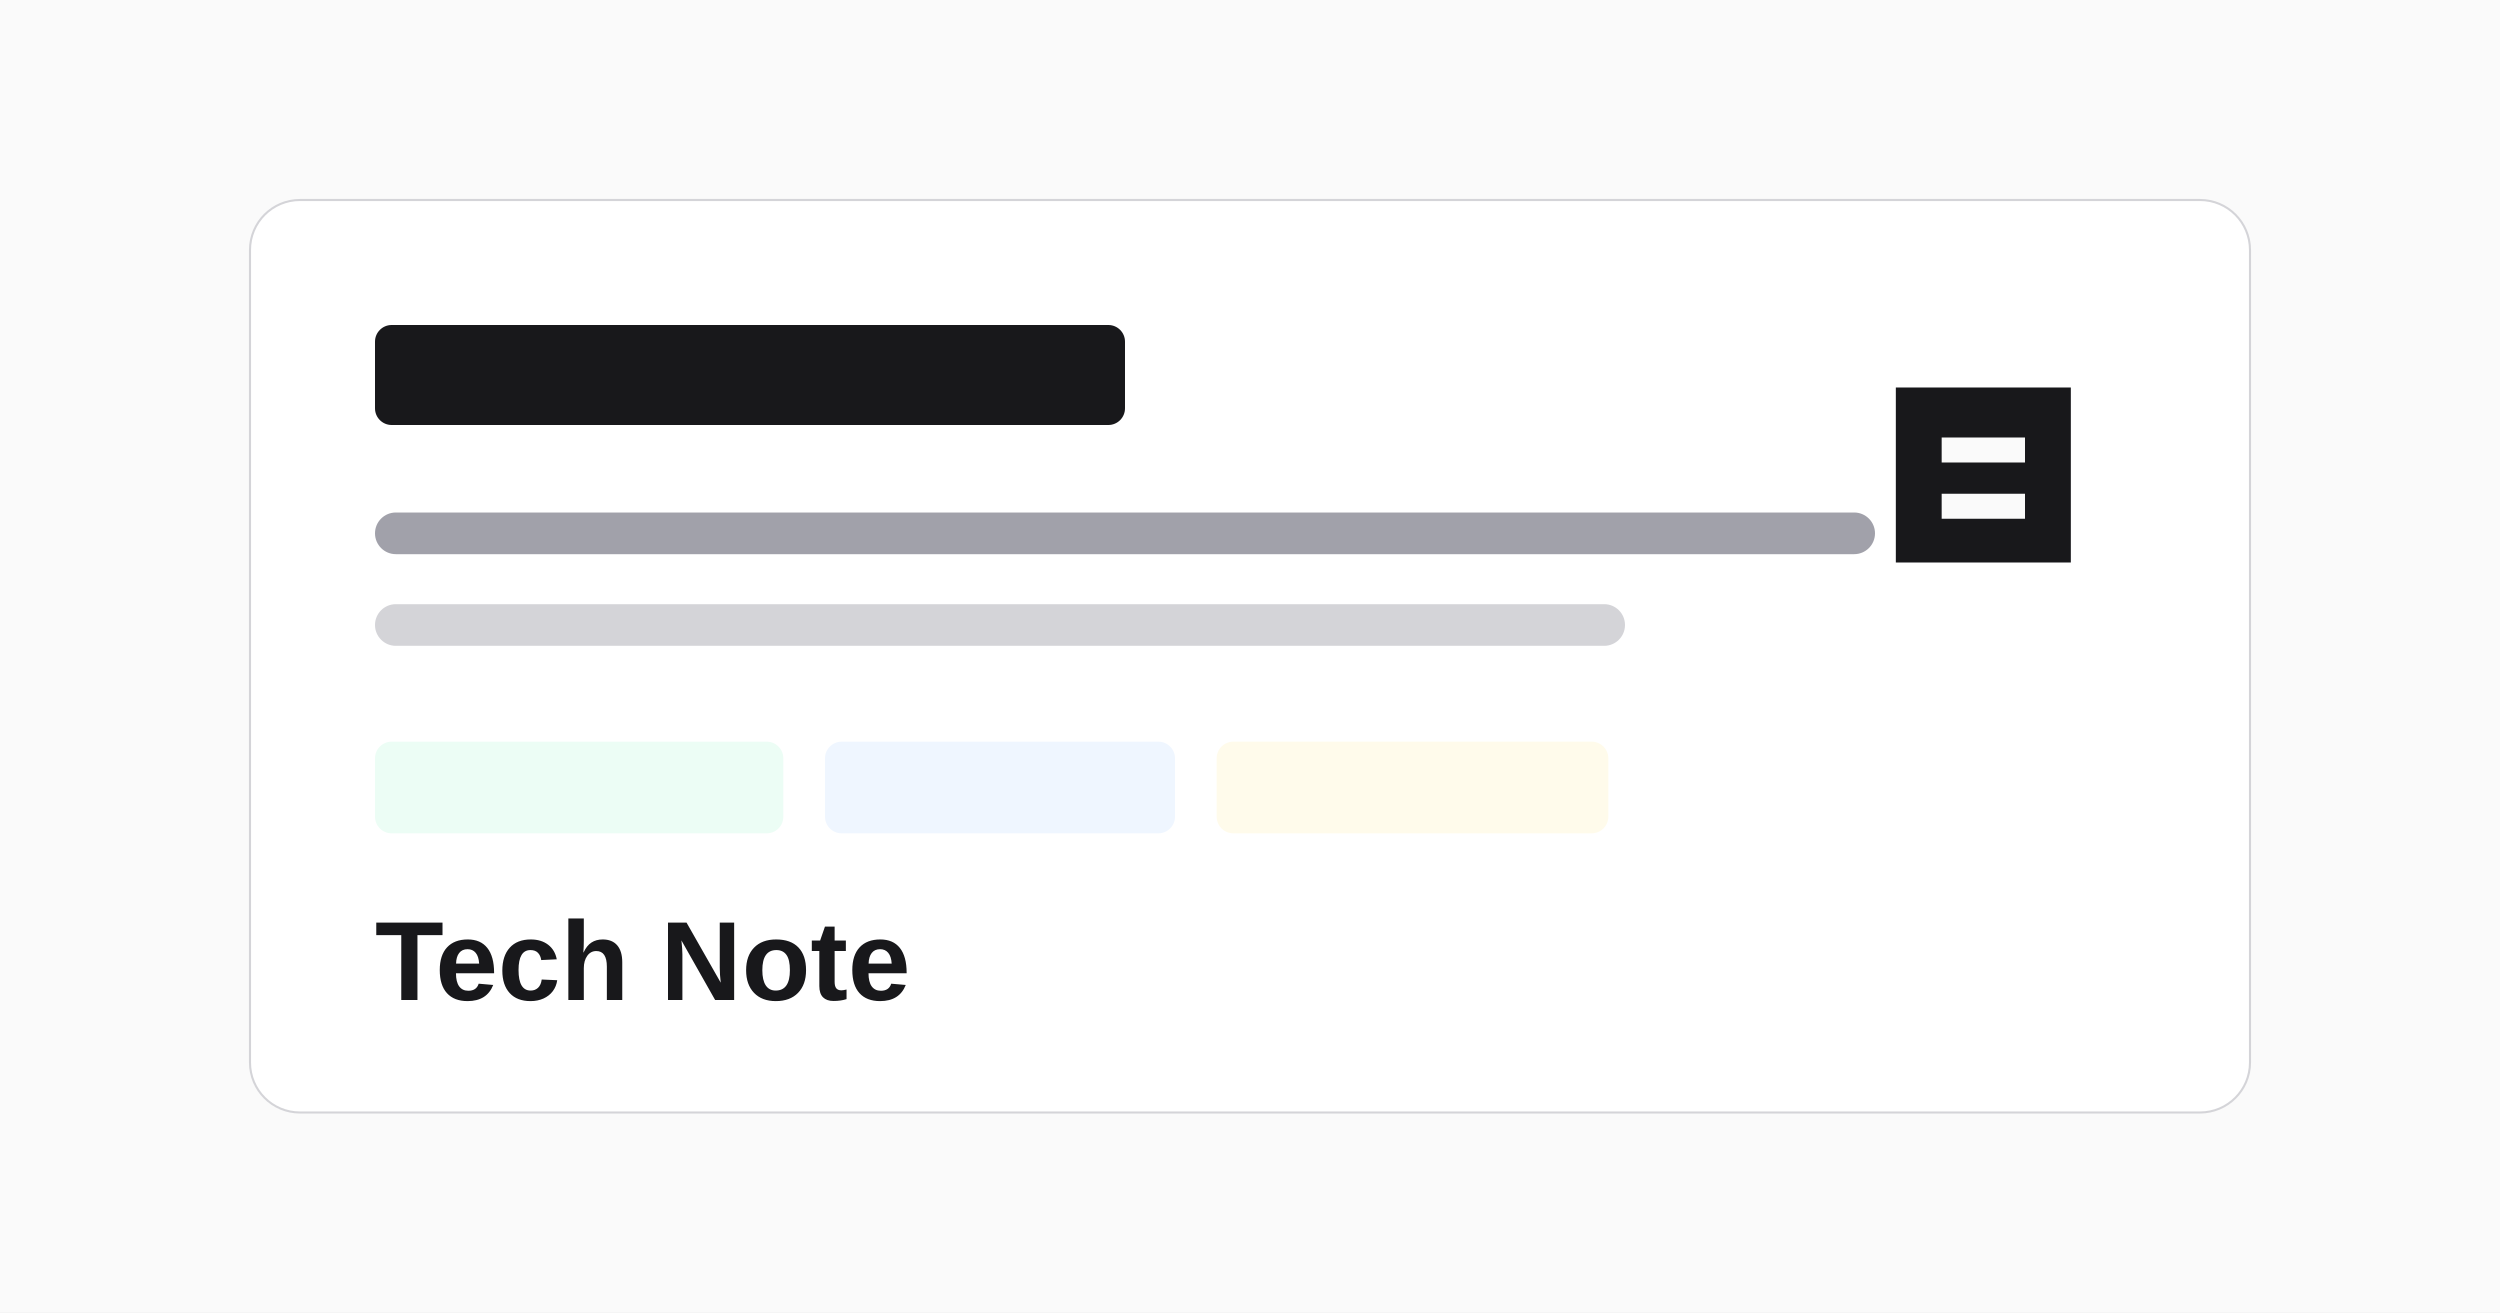
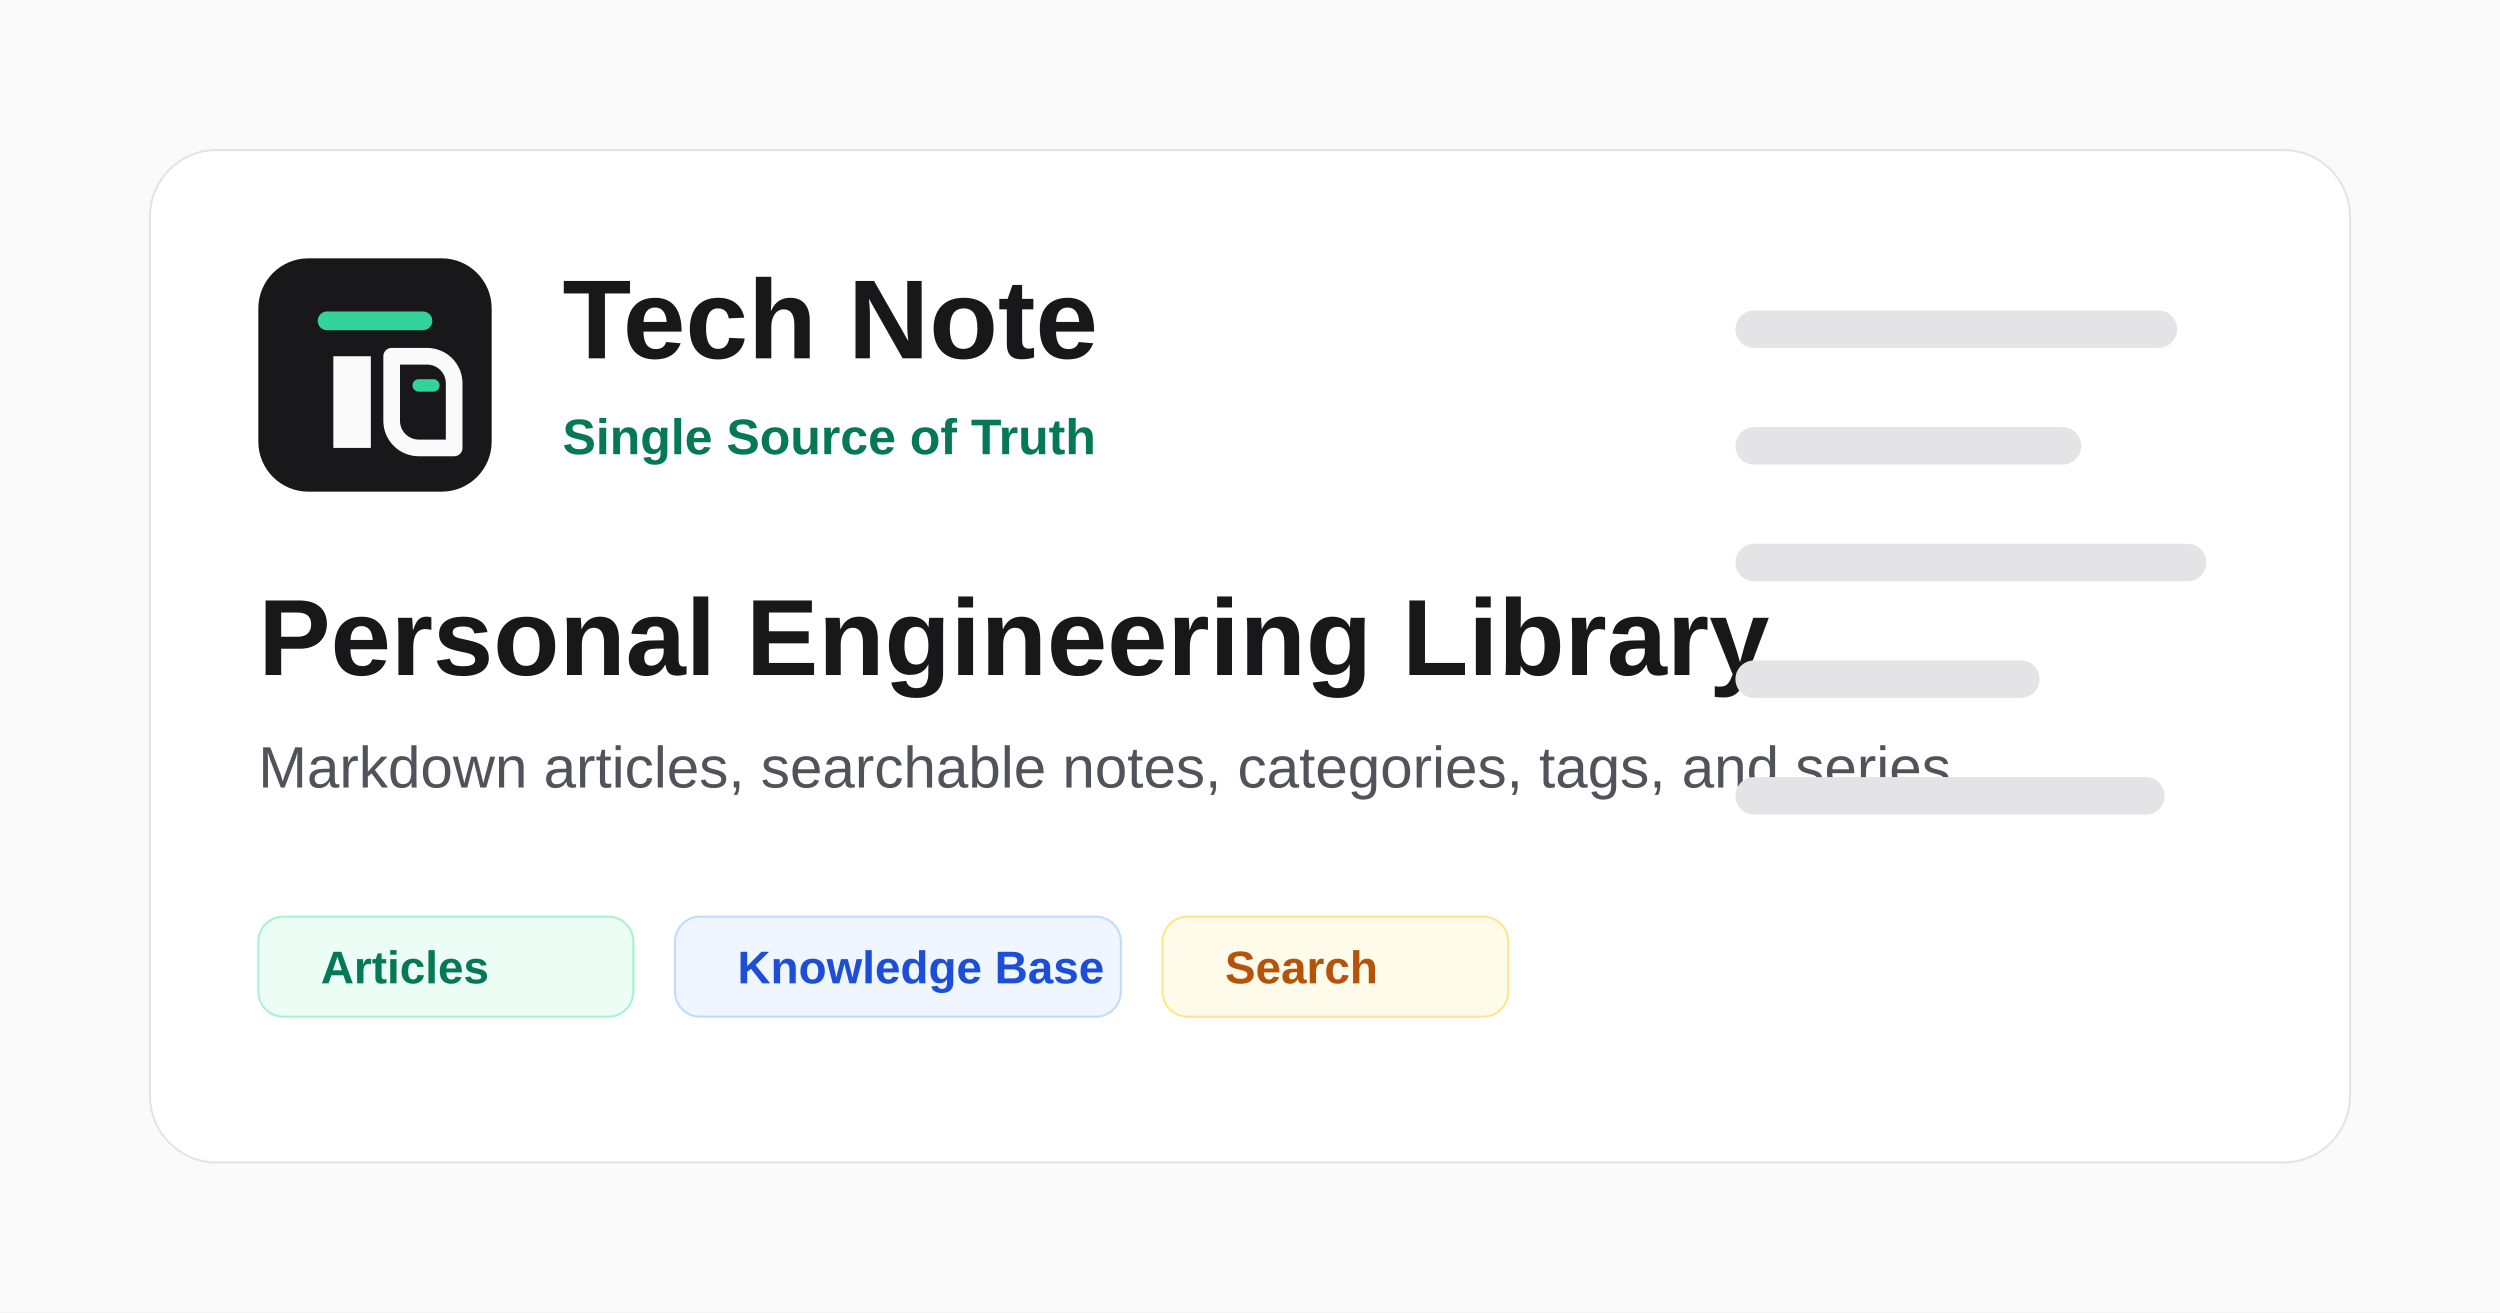
<svg xmlns="http://www.w3.org/2000/svg" width="1200" height="630" viewBox="0 0 1200 630" fill="none">
  <rect width="1200" height="630" fill="#FAFAFA" />
-   <rect x="120" y="96" width="960" height="438" rx="24" fill="#FFFFFF" stroke="#D4D4D8" />
-   <rect x="180" y="156" width="360" height="48" rx="8" fill="#18181B" />
-   <rect x="180" y="246" width="720" height="20" rx="10" fill="#A1A1AA" />
-   <rect x="180" y="290" width="600" height="20" rx="10" fill="#D4D4D8" />
-   <rect x="180" y="356" width="196" height="44" rx="8" fill="#ECFDF5" />
-   <rect x="396" y="356" width="168" height="44" rx="8" fill="#EFF6FF" />
-   <rect x="584" y="356" width="188" height="44" rx="8" fill="#FFFBEB" />
-   <path d="M910 186H994V270H910V186Z" fill="#18181B" />
-   <path d="M932 210H972V222H932V210Z" fill="#FAFAFA" />
-   <path d="M932 237H972V249H932V237Z" fill="#FAFAFA" />
-   <text x="180" y="480" fill="#18181B" font-family="Arial, sans-serif" font-size="54" font-weight="700">Tech Note</text>
+   <rect x="72" y="72" width="1056" height="486" rx="32" fill="#FFFFFF" stroke="#E4E4E7" />
+   <rect x="124" y="124" width="112" height="112" rx="24" fill="#18181B" />
+   <path d="M157 154H203" stroke="#34D399" stroke-width="9" stroke-linecap="round" />
+   <path d="M160 171H178V215H160V171Z" fill="#FAFAFA" />
+   <path d="M188 171H205C212.18 171 218 176.82 218 184V215H201C193.82 215 188 209.18 188 202V171Z" stroke="#FAFAFA" stroke-width="8" stroke-linejoin="round" />
+   <path d="M201 185H208" stroke="#34D399" stroke-width="6" stroke-linecap="round" />
+   <text x="270" y="172" fill="#18181B" font-family="Arial, sans-serif" font-size="54" font-weight="700">Tech Note</text>
+   <text x="270" y="218" fill="#047857" font-family="Arial, sans-serif" font-size="24" font-weight="700">Single Source of Truth</text>
+   <text x="124" y="324" fill="#18181B" font-family="Arial, sans-serif" font-size="52" font-weight="700">Personal Engineering Library</text>
+   <text x="124" y="378" fill="#52525B" font-family="Arial, sans-serif" font-size="28">Markdown articles, searchable notes, categories, tags, and series.</text>
+   <rect x="124" y="440" width="180" height="48" rx="12" fill="#ECFDF5" stroke="#A7F3D0" />
+   <text x="154" y="472" fill="#047857" font-family="Arial, sans-serif" font-size="22" font-weight="700">Articles</text>
+   <rect x="324" y="440" width="214" height="48" rx="12" fill="#EFF6FF" stroke="#BFDBFE" />
+   <text x="354" y="472" fill="#1D4ED8" font-family="Arial, sans-serif" font-size="22" font-weight="700">Knowledge Base</text>
+   <rect x="558" y="440" width="166" height="48" rx="12" fill="#FFFBEB" stroke="#FDE68A" />
+   <text x="588" y="472" fill="#B45309" font-family="Arial, sans-serif" font-size="22" font-weight="700">Search</text>
+   <path d="M842 158H1036" stroke="#E4E4E7" stroke-width="18" stroke-linecap="round" />
+   <path d="M842 214H990" stroke="#E4E4E7" stroke-width="18" stroke-linecap="round" />
+   <path d="M842 270H1050" stroke="#E4E4E7" stroke-width="18" stroke-linecap="round" />
+   <path d="M842 326H970" stroke="#E4E4E7" stroke-width="18" stroke-linecap="round" />
+   <path d="M842 382H1030" stroke="#E4E4E7" stroke-width="18" stroke-linecap="round" />
</svg>
